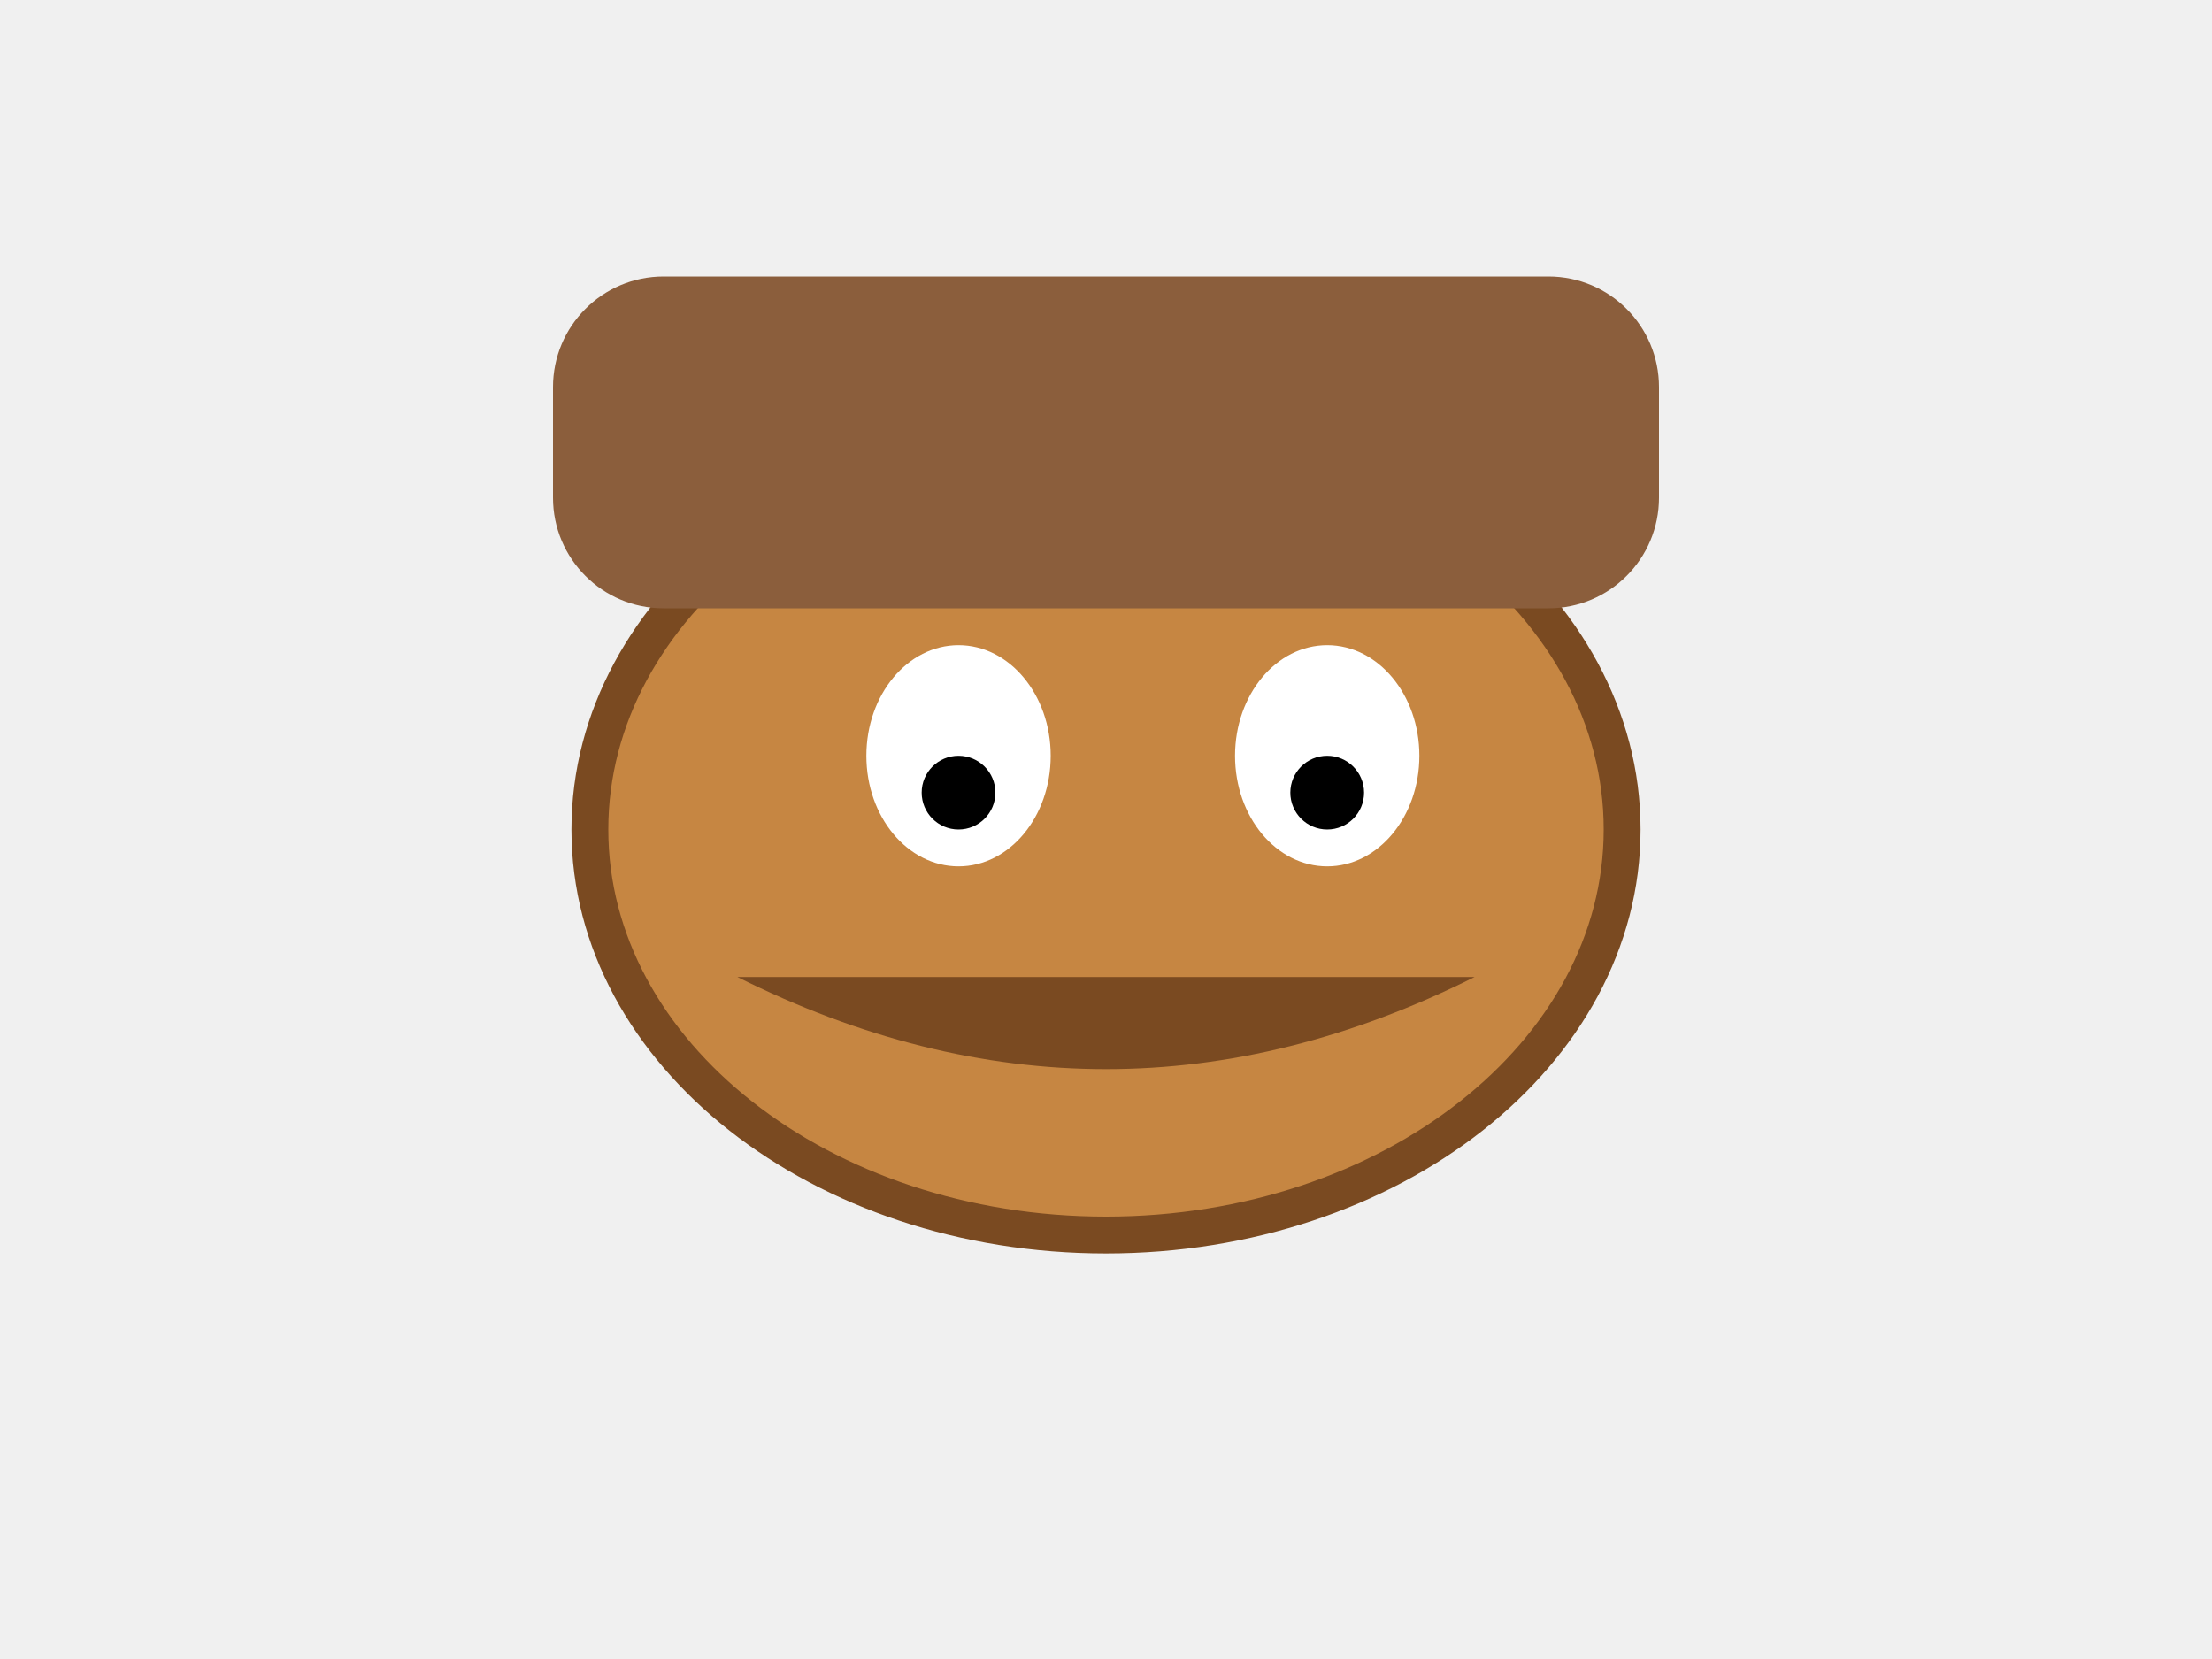
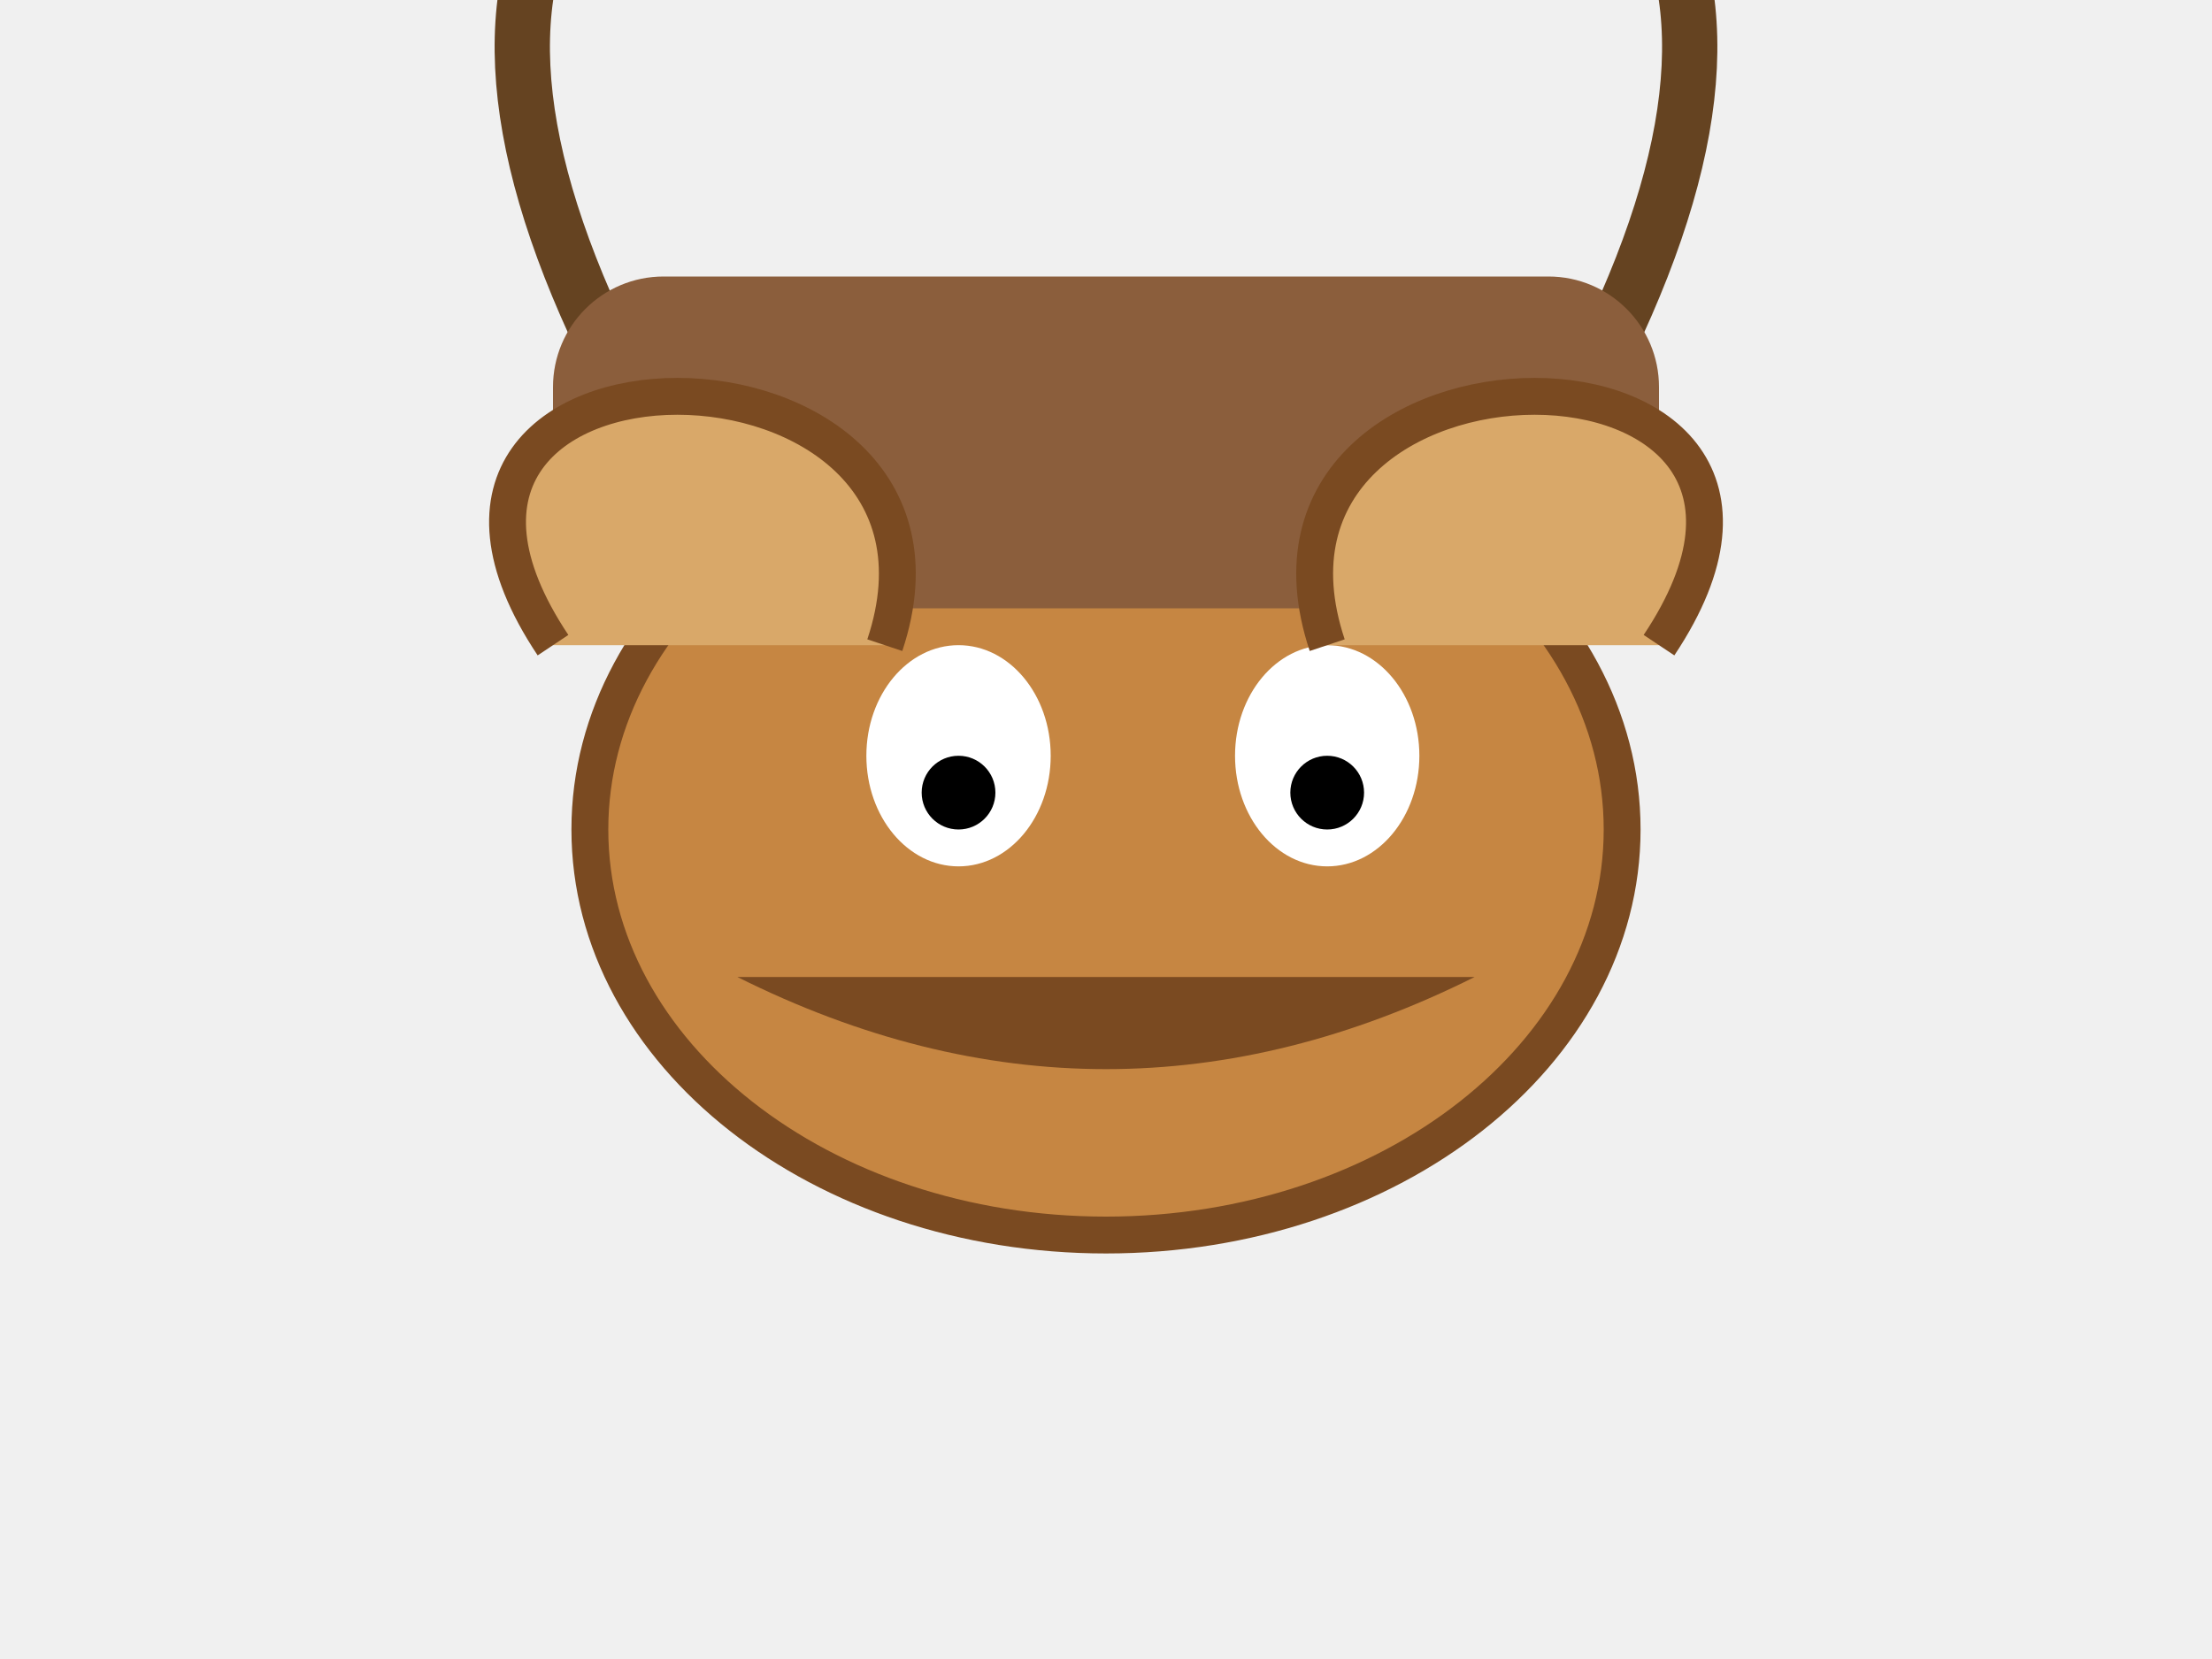
<svg xmlns="http://www.w3.org/2000/svg" viewBox="0 0 120 90">
  <g transform="translate(60,45)">
+     <path d="M-25,-22 Q-35,-40 -30,-50" stroke="#654321" stroke-width="3" fill="none" stroke-linecap="round" />
+     <path d="M25,-22 Q35,-40 30,-50" stroke="#654321" stroke-width="3" fill="none" stroke-linecap="round" />
    <ellipse rx="28" ry="22" fill="#c68642" stroke="#7a4a21" stroke-width="2" />
    <rect x="-30" y="-30" width="60" height="18" rx="6" fill="#8b5e3c" />
    <ellipse cx="-8" cy="-4" rx="5" ry="6" fill="#fff" />
    <ellipse cx="12" cy="-4" rx="5" ry="6" fill="#fff" />
    <circle cx="-8" cy="-2" r="2" fill="#000" />
    <circle cx="12" cy="-2" r="2" fill="#000" />
+     <path d="M-30,-10 C-42,-28 -6,-28 -12,-10" fill="#d9a869" stroke="#7a4a21" stroke-width="2" />
+     <path d="M30,-10 C42,-28 6,-28 12,-10" fill="#d9a869" stroke="#7a4a21" stroke-width="2" />
    <path d="M-20,8 Q0,18 20,8" fill="#7a4a21" />
  </g>
</svg>
